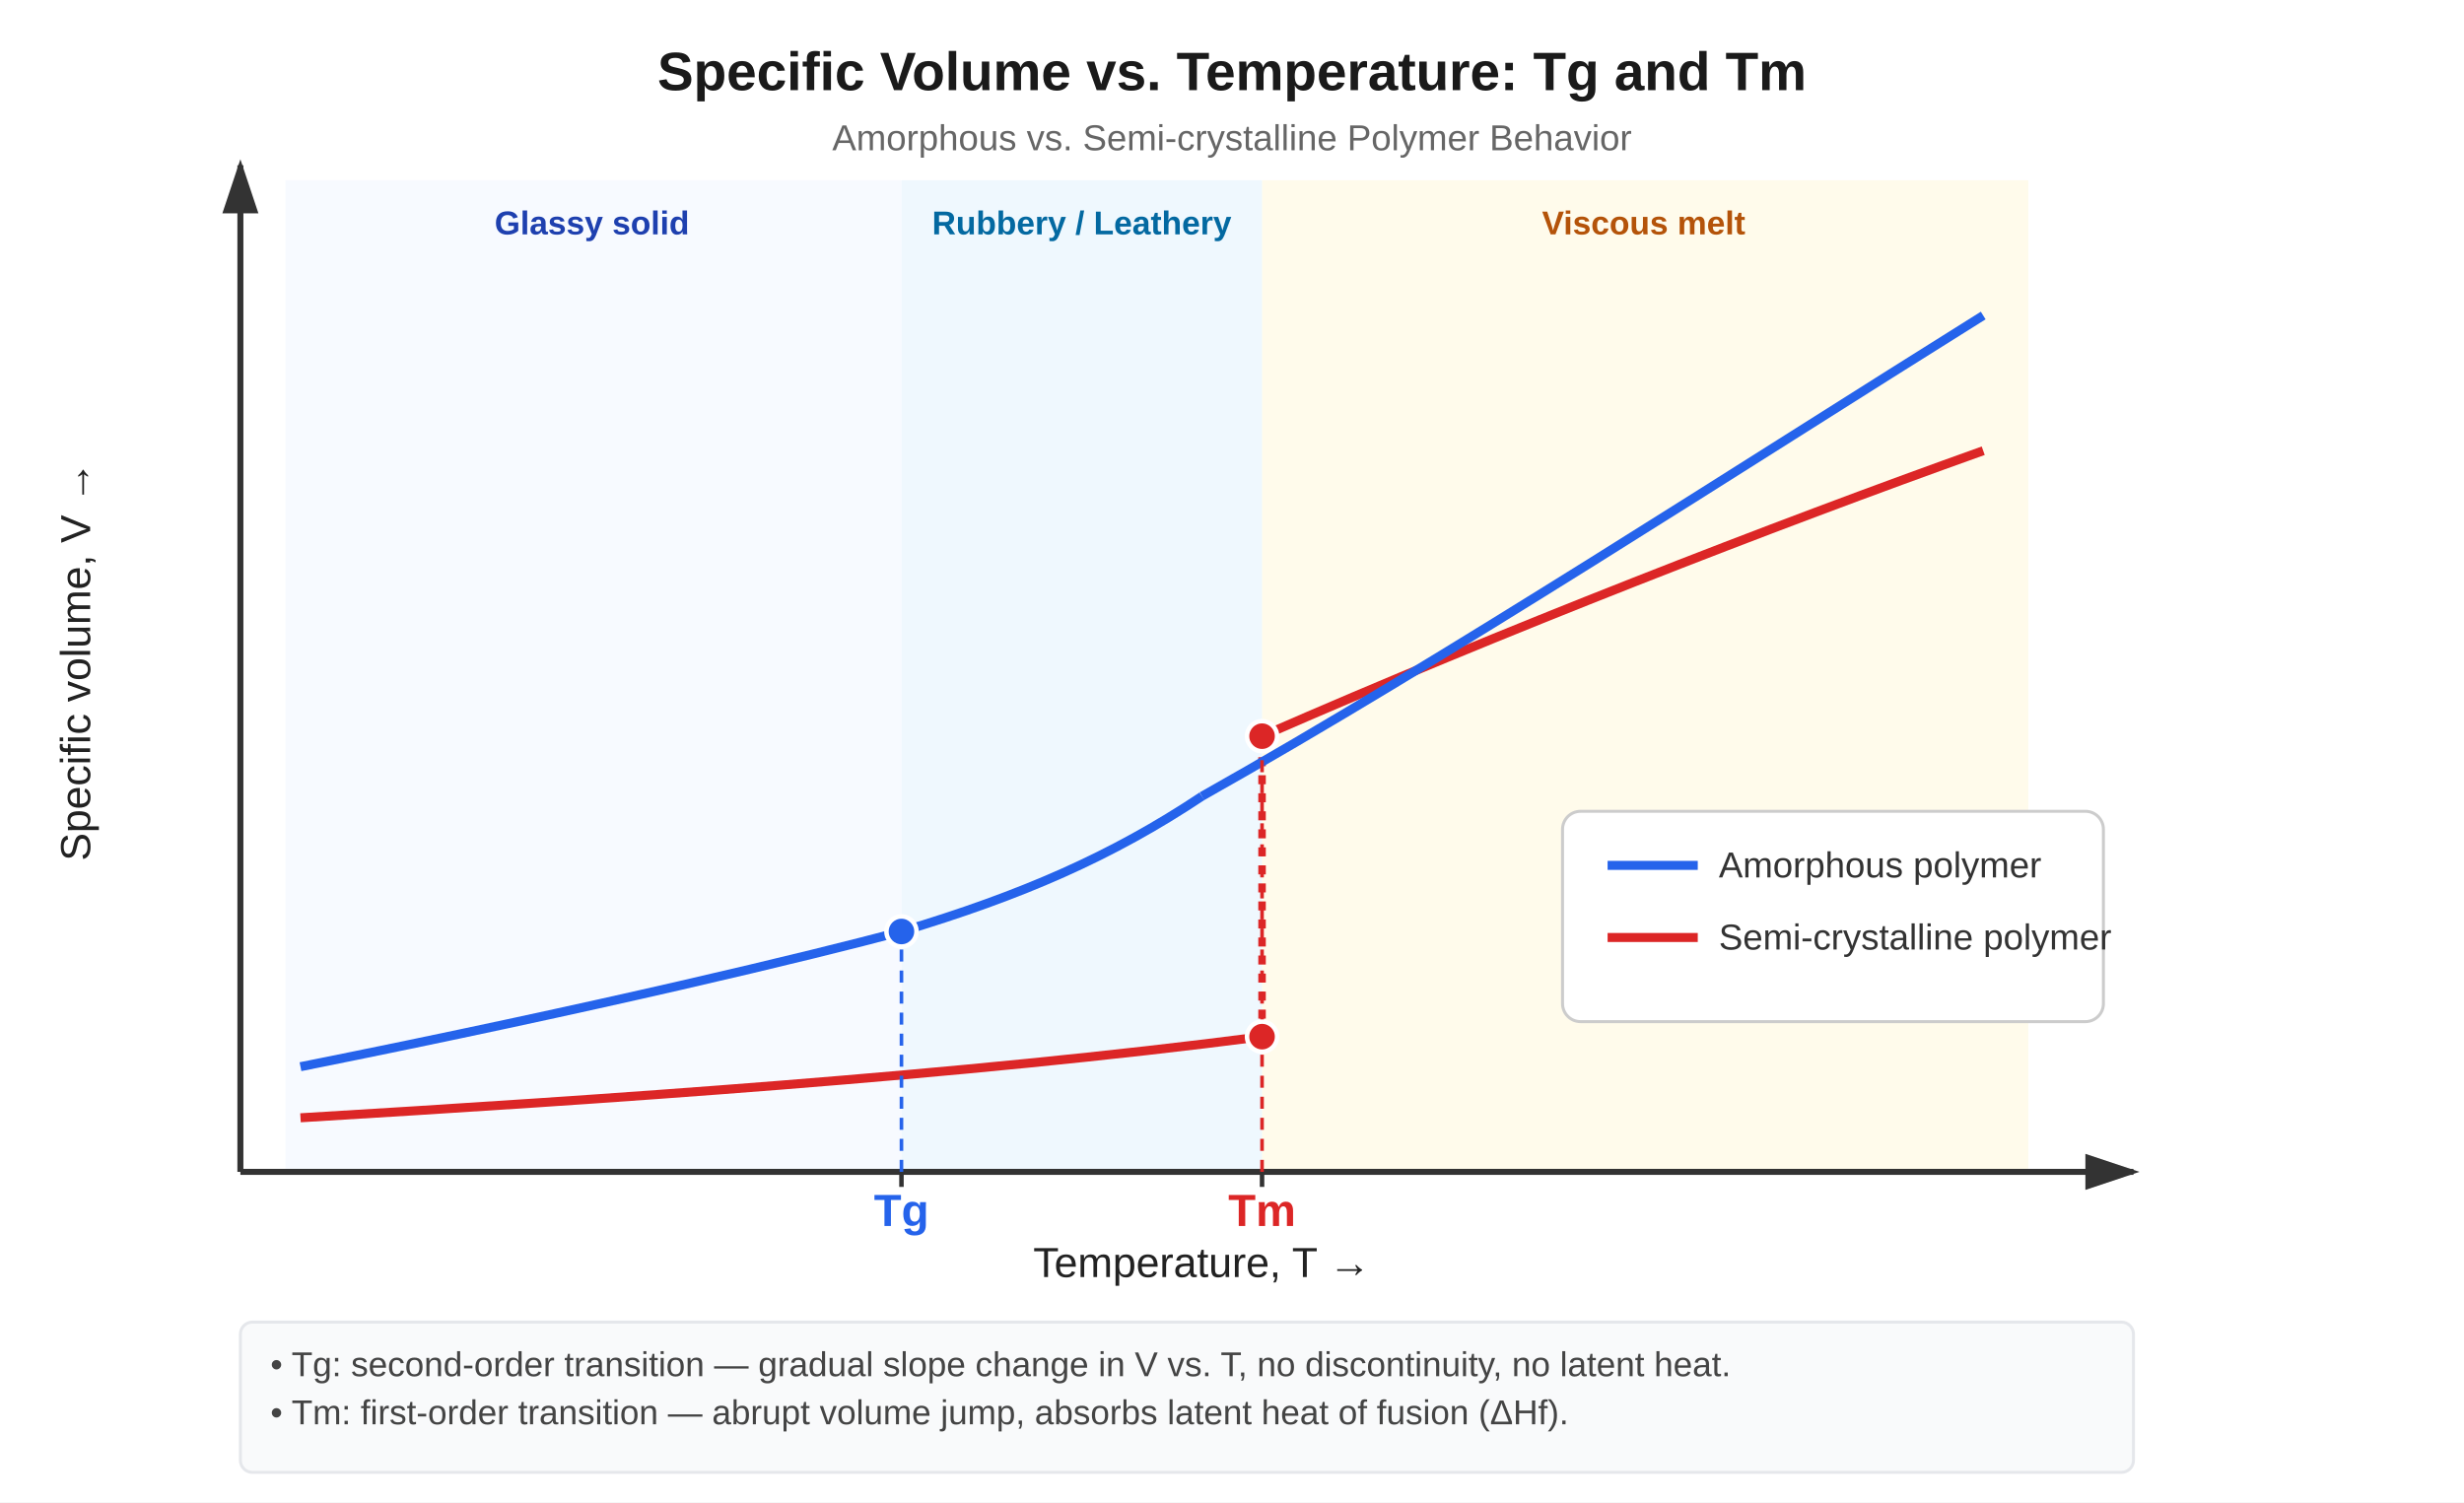
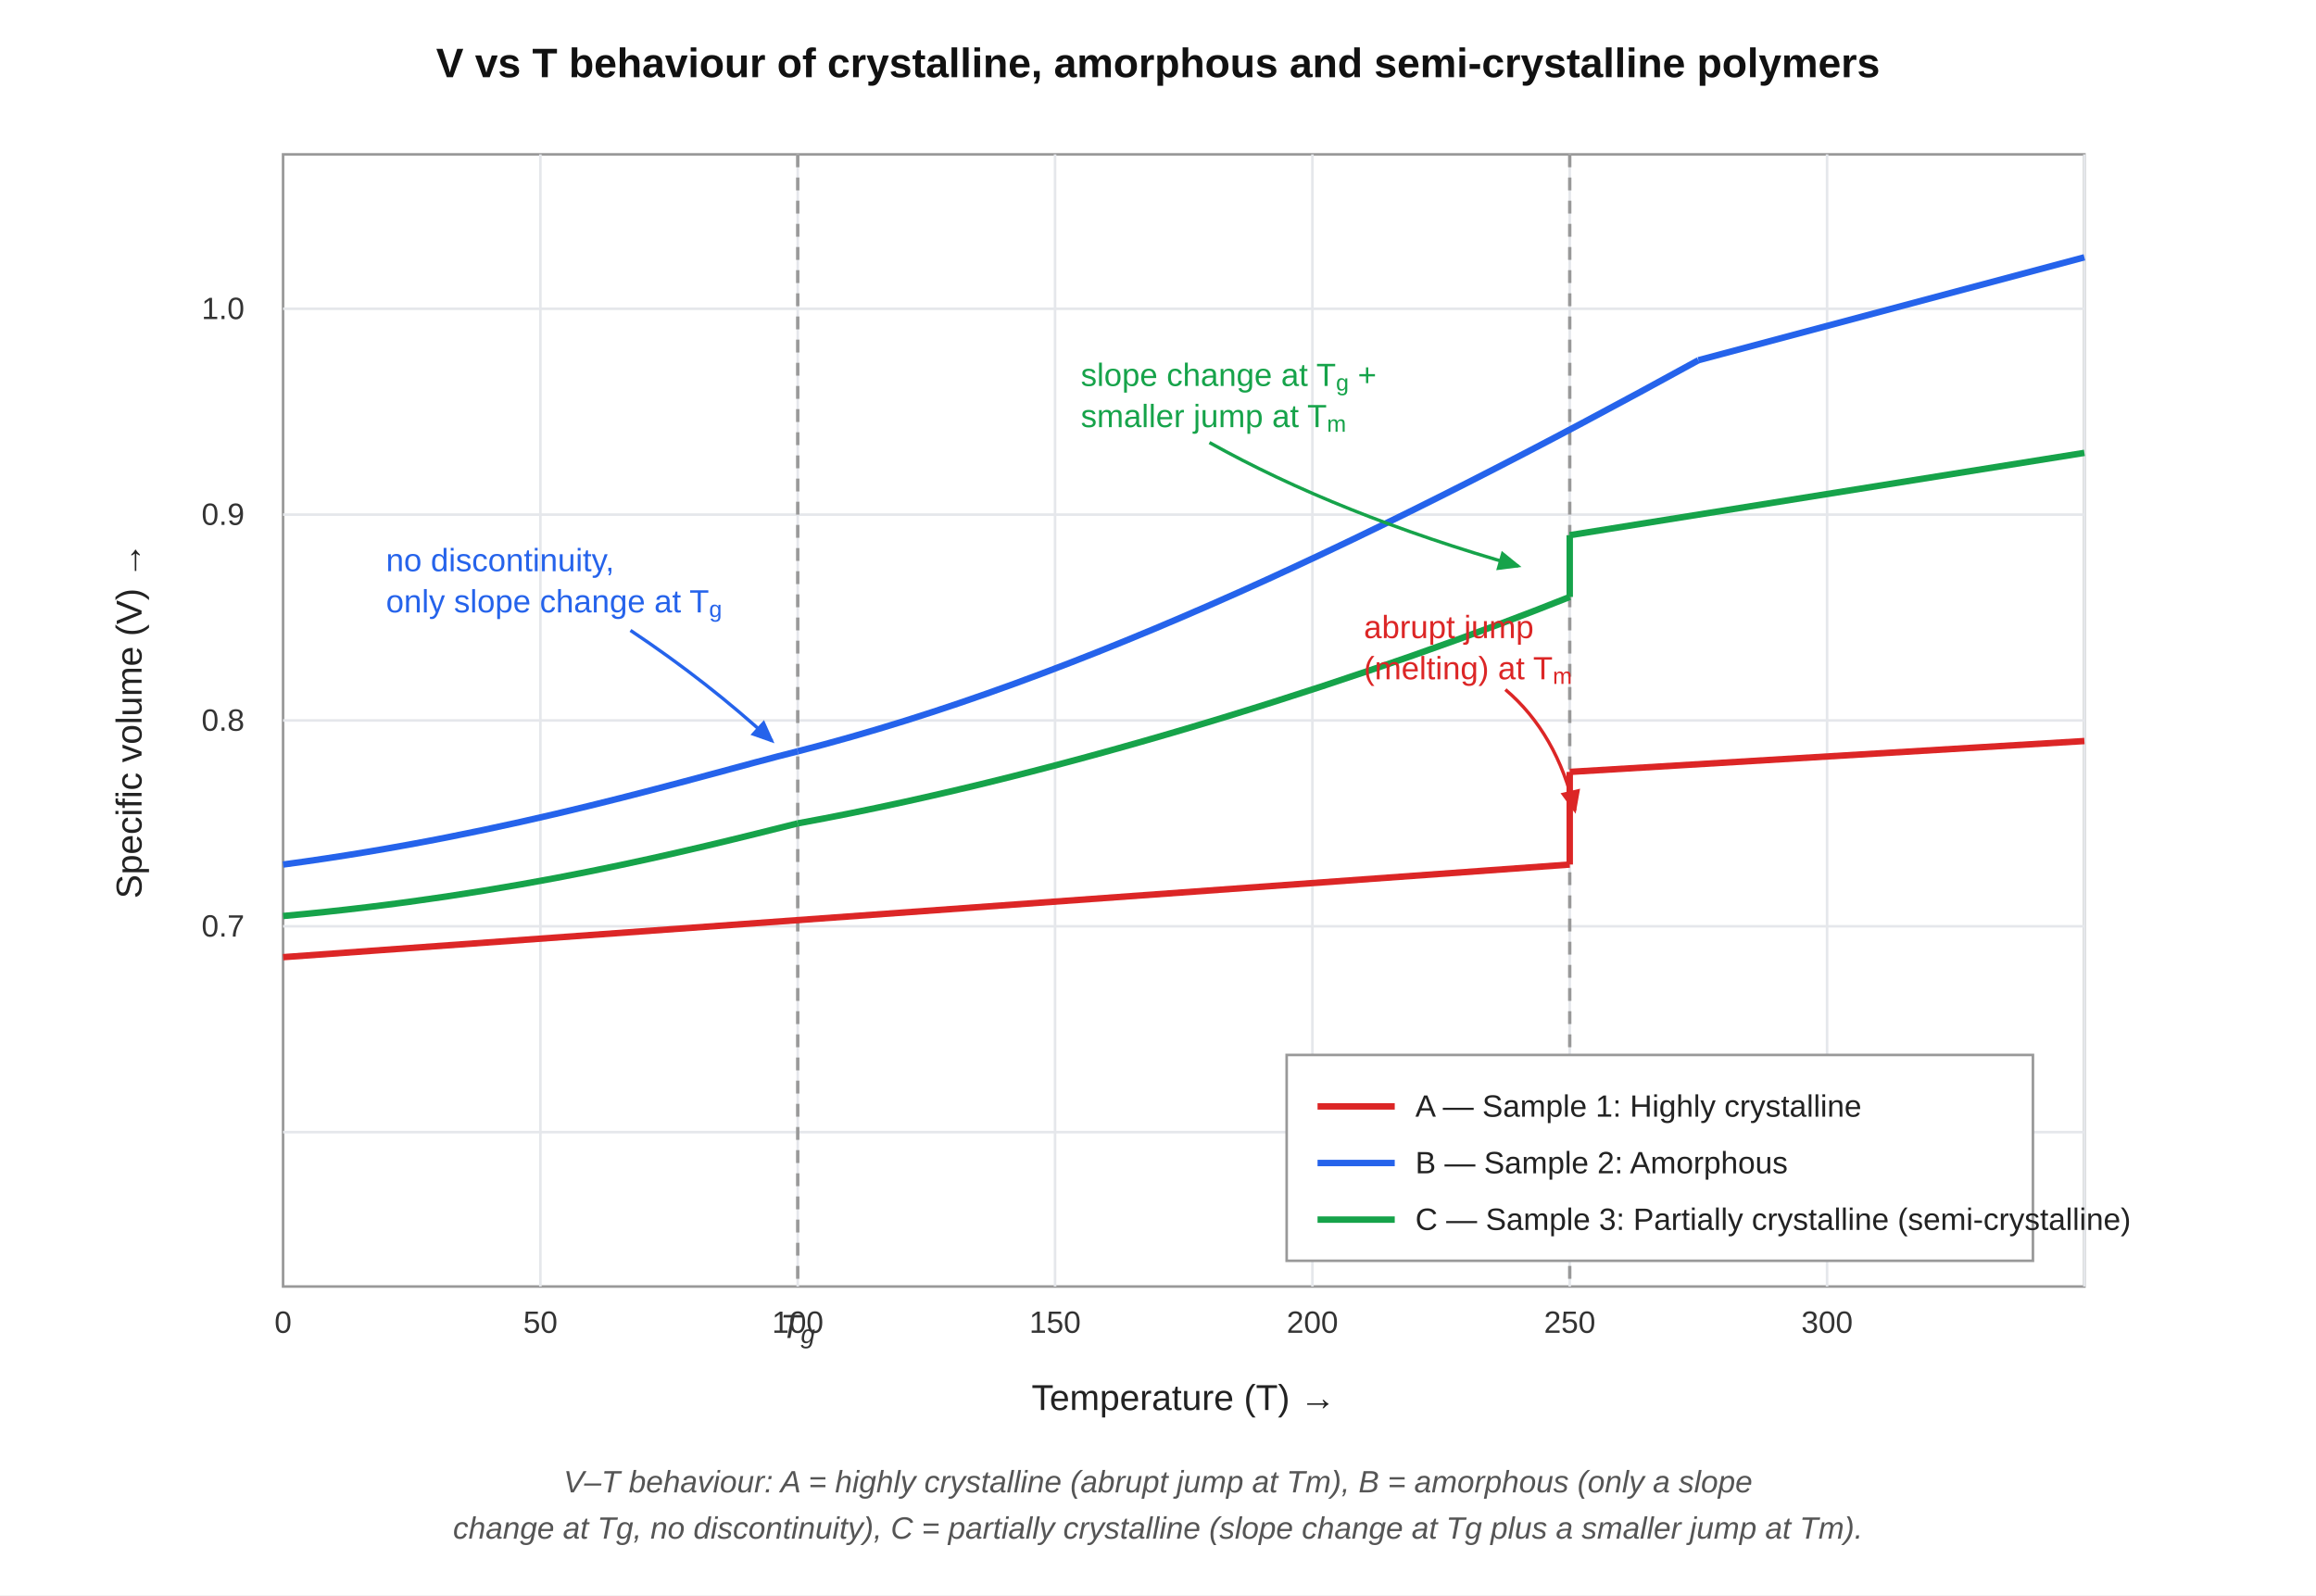
- <svg xmlns="http://www.w3.org/2000/svg" viewBox="0 0 820 500" font-family="Verdana, Arial, sans-serif">
+ <svg xmlns="http://www.w3.org/2000/svg" viewBox="0 0 900 620" font-family="Arial, Helvetica, sans-serif">
  <defs>
-     <marker id="arrow" markerWidth="10" markerHeight="10" refX="8" refY="3" orient="auto" markerUnits="strokeWidth">
-       <path d="M0,0 L0,6 L9,3 z" fill="#333" />
+     <marker id="arrowBlue" markerWidth="8" markerHeight="8" refX="6" refY="3" orient="auto">
+       <path d="M0,0 L0,6 L7,3 z" fill="#2563eb" />
+     </marker>
+     <marker id="arrowGreen" markerWidth="8" markerHeight="8" refX="6" refY="3" orient="auto">
+       <path d="M0,0 L0,6 L7,3 z" fill="#16a34a" />
+     </marker>
+     <marker id="arrowRed" markerWidth="8" markerHeight="8" refX="6" refY="3" orient="auto">
+       <path d="M0,0 L0,6 L7,3 z" fill="#dc2626" />
    </marker>
  </defs>
-   <rect width="820" height="500" fill="#ffffff" />
-   <text x="410" y="30" text-anchor="middle" font-size="18" font-weight="bold" fill="#1a1a1a">Specific Volume vs. Temperature: Tg and Tm</text>
-   <text x="410" y="50" text-anchor="middle" font-size="12" fill="#666">Amorphous vs. Semi-crystalline Polymer Behavior</text>
-   <rect x="95" y="60" width="205" height="330" fill="#eff6ff" opacity="0.5" />
-   <rect x="300" y="60" width="120" height="330" fill="#e0f2fe" opacity="0.5" />
-   <rect x="420" y="60" width="255" height="330" fill="#fef3c7" opacity="0.35" />
-   <text x="197" y="78" text-anchor="middle" font-size="11" fill="#1e40af" font-weight="bold">Glassy solid</text>
-   <text x="360" y="78" text-anchor="middle" font-size="11" fill="#0369a1" font-weight="bold">Rubbery / Leathery</text>
-   <text x="547" y="78" text-anchor="middle" font-size="11" fill="#b45309" font-weight="bold">Viscous melt</text>
-   <line x1="80" y1="390" x2="710" y2="390" stroke="#333" stroke-width="2" marker-end="url(#arrow)" />
-   <line x1="80" y1="390" x2="80" y2="55" stroke="#333" stroke-width="2" marker-end="url(#arrow)" />
-   <text x="400" y="425" text-anchor="middle" font-size="14" fill="#222">Temperature, T →</text>
-   <text x="30" y="220" text-anchor="middle" font-size="14" fill="#222" transform="rotate(-90 30 220)">Specific volume, V →</text>
-   <line x1="300" y1="390" x2="300" y2="395" stroke="#333" stroke-width="1.5" />
-   <line x1="420" y1="390" x2="420" y2="395" stroke="#333" stroke-width="1.5" />
-   <path d="M 100 372 C 200 366, 320 358, 420 345" fill="none" stroke="#dc2626" stroke-width="3" />
-   <line x1="420" y1="345" x2="420" y2="245" stroke="#dc2626" stroke-width="2.5" stroke-dasharray="3,3" />
-   <path d="M 420 245 C 500 210, 590 175, 660 150" fill="none" stroke="#dc2626" stroke-width="3" />
-   <path d="M 100 355 C 200 335, 270 318, 300 310" fill="none" stroke="#2563eb" stroke-width="3" />
-   <path d="M 300 310 C 340 298, 370 285, 400 265" fill="none" stroke="#2563eb" stroke-width="3" />
-   <path d="M 400 265 C 480 220, 580 155, 660 105" fill="none" stroke="#2563eb" stroke-width="3" />
-   <line x1="300" y1="390" x2="300" y2="310" stroke="#2563eb" stroke-width="1.2" stroke-dasharray="4,3" />
-   <circle cx="300" cy="310" r="5" fill="#2563eb" stroke="#fff" stroke-width="1.5" />
-   <text x="300" y="408" text-anchor="middle" font-size="15" fill="#2563eb" font-weight="bold">Tg</text>
-   <line x1="420" y1="390" x2="420" y2="245" stroke="#dc2626" stroke-width="1.2" stroke-dasharray="4,3" />
-   <circle cx="420" cy="345" r="5" fill="#dc2626" stroke="#fff" stroke-width="1.5" />
-   <circle cx="420" cy="245" r="5" fill="#dc2626" stroke="#fff" stroke-width="1.5" />
-   <text x="420" y="408" text-anchor="middle" font-size="15" fill="#dc2626" font-weight="bold">Tm</text>
-   <rect x="520" y="270" width="180" height="70" fill="#ffffff" stroke="#ccc" stroke-width="1" rx="6" />
-   <line x1="535" y1="288" x2="565" y2="288" stroke="#2563eb" stroke-width="3" />
-   <text x="572" y="292" font-size="12" fill="#333">Amorphous polymer</text>
-   <line x1="535" y1="312" x2="565" y2="312" stroke="#dc2626" stroke-width="3" />
-   <text x="572" y="316" font-size="12" fill="#333">Semi-crystalline polymer</text>
-   <rect x="80" y="440" width="630" height="50" fill="#f9fafb" stroke="#e5e7eb" stroke-width="1" rx="4" />
-   <text x="90" y="458" font-size="11.5" fill="#444">
-     <tspan x="90" dy="0">• Tg: second-order transition — gradual slope change in V vs. T, no discontinuity, no latent heat.</tspan>
-     <tspan x="90" dy="16">• Tm: first-order transition — abrupt volume jump, absorbs latent heat of fusion (ΔHf).</tspan>
+   <rect width="900" height="620" fill="#ffffff" />
+   <text x="450" y="30" text-anchor="middle" font-size="16" font-weight="bold" fill="#111">V vs T behaviour of crystalline, amorphous and semi-crystalline polymers</text>
+   <rect x="110" y="60" width="700" height="440" fill="#ffffff" stroke="#999" stroke-width="1" />
+   <g stroke="#e5e7eb" stroke-width="1">
+     <line x1="210" y1="60" x2="210" y2="500" />
+     <line x1="310" y1="60" x2="310" y2="500" />
+     <line x1="410" y1="60" x2="410" y2="500" />
+     <line x1="510" y1="60" x2="510" y2="500" />
+     <line x1="610" y1="60" x2="610" y2="500" />
+     <line x1="710" y1="60" x2="710" y2="500" />
+     <line x1="810" y1="60" x2="810" y2="500" />
+   </g>
+   <g stroke="#e5e7eb" stroke-width="1">
+     <line x1="110" y1="120" x2="810" y2="120" />
+     <line x1="110" y1="200" x2="810" y2="200" />
+     <line x1="110" y1="280" x2="810" y2="280" />
+     <line x1="110" y1="360" x2="810" y2="360" />
+     <line x1="110" y1="440" x2="810" y2="440" />
+   </g>
+   <text x="95" y="124" text-anchor="end" font-size="12" fill="#333">1.0</text>
+   <text x="95" y="204" text-anchor="end" font-size="12" fill="#333">0.9</text>
+   <text x="95" y="284" text-anchor="end" font-size="12" fill="#333">0.8</text>
+   <text x="95" y="364" text-anchor="end" font-size="12" fill="#333">0.7</text>
+   <text x="110" y="518" text-anchor="middle" font-size="12" fill="#333">0</text>
+   <text x="210" y="518" text-anchor="middle" font-size="12" fill="#333">50</text>
+   <text x="310" y="518" text-anchor="middle" font-size="12" fill="#333">100</text>
+   <text x="410" y="518" text-anchor="middle" font-size="12" fill="#333">150</text>
+   <text x="510" y="518" text-anchor="middle" font-size="12" fill="#333">200</text>
+   <text x="610" y="518" text-anchor="middle" font-size="12" fill="#333">250</text>
+   <text x="710" y="518" text-anchor="middle" font-size="12" fill="#333">300</text>
+   <text x="460" y="548" text-anchor="middle" font-size="14" fill="#222">Temperature (T) →</text>
+   <text x="55" y="280" text-anchor="middle" font-size="14" fill="#222" transform="rotate(-90 55 280)">Specific volume (V) →</text>
+   <line x1="310" y1="60" x2="310" y2="500" stroke="#999" stroke-width="1.3" stroke-dasharray="5,4" />
+   <text x="310" y="520" text-anchor="middle" font-size="13" fill="#333" font-style="italic">T<tspan baseline-shift="sub" font-size="10">g</tspan>
+   </text>
+   <line x1="610" y1="60" x2="610" y2="500" stroke="#999" stroke-width="1.3" stroke-dasharray="5,4" />
+   <path d="M 110 372 L 610 336" fill="none" stroke="#dc2626" stroke-width="2.5" />
+   <line x1="610" y1="336" x2="610" y2="300" stroke="#dc2626" stroke-width="2.5" />
+   <path d="M 610 300 L 810 288" fill="none" stroke="#dc2626" stroke-width="2.5" />
+   <path d="M 110 336 C 200 324, 270 302, 310 292" fill="none" stroke="#2563eb" stroke-width="2.5" />
+   <path d="M 310 292 C 420 264, 540 206, 660 140" fill="none" stroke="#2563eb" stroke-width="2.5" />
+   <path d="M 660 140 L 810 100" fill="none" stroke="#2563eb" stroke-width="2.5" />
+   <path d="M 110 356 C 200 348, 270 330, 310 320" fill="none" stroke="#16a34a" stroke-width="2.5" />
+   <path d="M 310 320 C 420 300, 540 260, 610 232" fill="none" stroke="#16a34a" stroke-width="2.5" />
+   <line x1="610" y1="232" x2="610" y2="208" stroke="#16a34a" stroke-width="2.5" />
+   <path d="M 610 208 L 810 176" fill="none" stroke="#16a34a" stroke-width="2.5" />
+   <text x="150" y="222" font-size="12.5" fill="#2563eb">no discontinuity,</text>
+   <text x="150" y="238" font-size="12.5" fill="#2563eb">only slope change at T<tspan baseline-shift="sub" font-size="9">g</tspan>
+   </text>
+   <path d="M 245 245 Q 275 265, 300 288" fill="none" stroke="#2563eb" stroke-width="1.3" marker-end="url(#arrowBlue)" />
+   <text x="420" y="150" font-size="12.5" fill="#16a34a">slope change at T<tspan baseline-shift="sub" font-size="9">g</tspan> +</text>
+   <text x="420" y="166" font-size="12.5" fill="#16a34a">smaller jump at T<tspan baseline-shift="sub" font-size="9">m</tspan>
+   </text>
+   <path d="M 470 172 Q 520 200, 590 220" fill="none" stroke="#16a34a" stroke-width="1.3" marker-end="url(#arrowGreen)" />
+   <text x="530" y="248" font-size="12.5" fill="#dc2626">abrupt jump</text>
+   <text x="530" y="264" font-size="12.5" fill="#dc2626">(melting) at T<tspan baseline-shift="sub" font-size="9">m</tspan>
+   </text>
+   <path d="M 585 268 Q 605 285, 612 315" fill="none" stroke="#dc2626" stroke-width="1.3" marker-end="url(#arrowRed)" />
+   <rect x="500" y="410" width="290" height="80" fill="#ffffff" stroke="#999" stroke-width="1" />
+   <line x1="512" y1="430" x2="542" y2="430" stroke="#dc2626" stroke-width="2.5" />
+   <text x="550" y="434" font-size="12" fill="#222">A — Sample 1: Highly crystalline</text>
+   <line x1="512" y1="452" x2="542" y2="452" stroke="#2563eb" stroke-width="2.5" />
+   <text x="550" y="456" font-size="12" fill="#222">B — Sample 2: Amorphous</text>
+   <line x1="512" y1="474" x2="542" y2="474" stroke="#16a34a" stroke-width="2.5" />
+   <text x="550" y="478" font-size="12" fill="#222">C — Sample 3: Partially crystalline (semi-crystalline)</text>
+   <text x="450" y="580" text-anchor="middle" font-size="12" font-style="italic" fill="#555">
+     V–T behaviour: A = highly crystalline (abrupt jump at Tm), B = amorphous (only a slope
+   </text>
+   <text x="450" y="598" text-anchor="middle" font-size="12" font-style="italic" fill="#555">
+     change at Tg, no discontinuity), C = partially crystalline (slope change at Tg plus a smaller jump at Tm).
  </text>
</svg>
